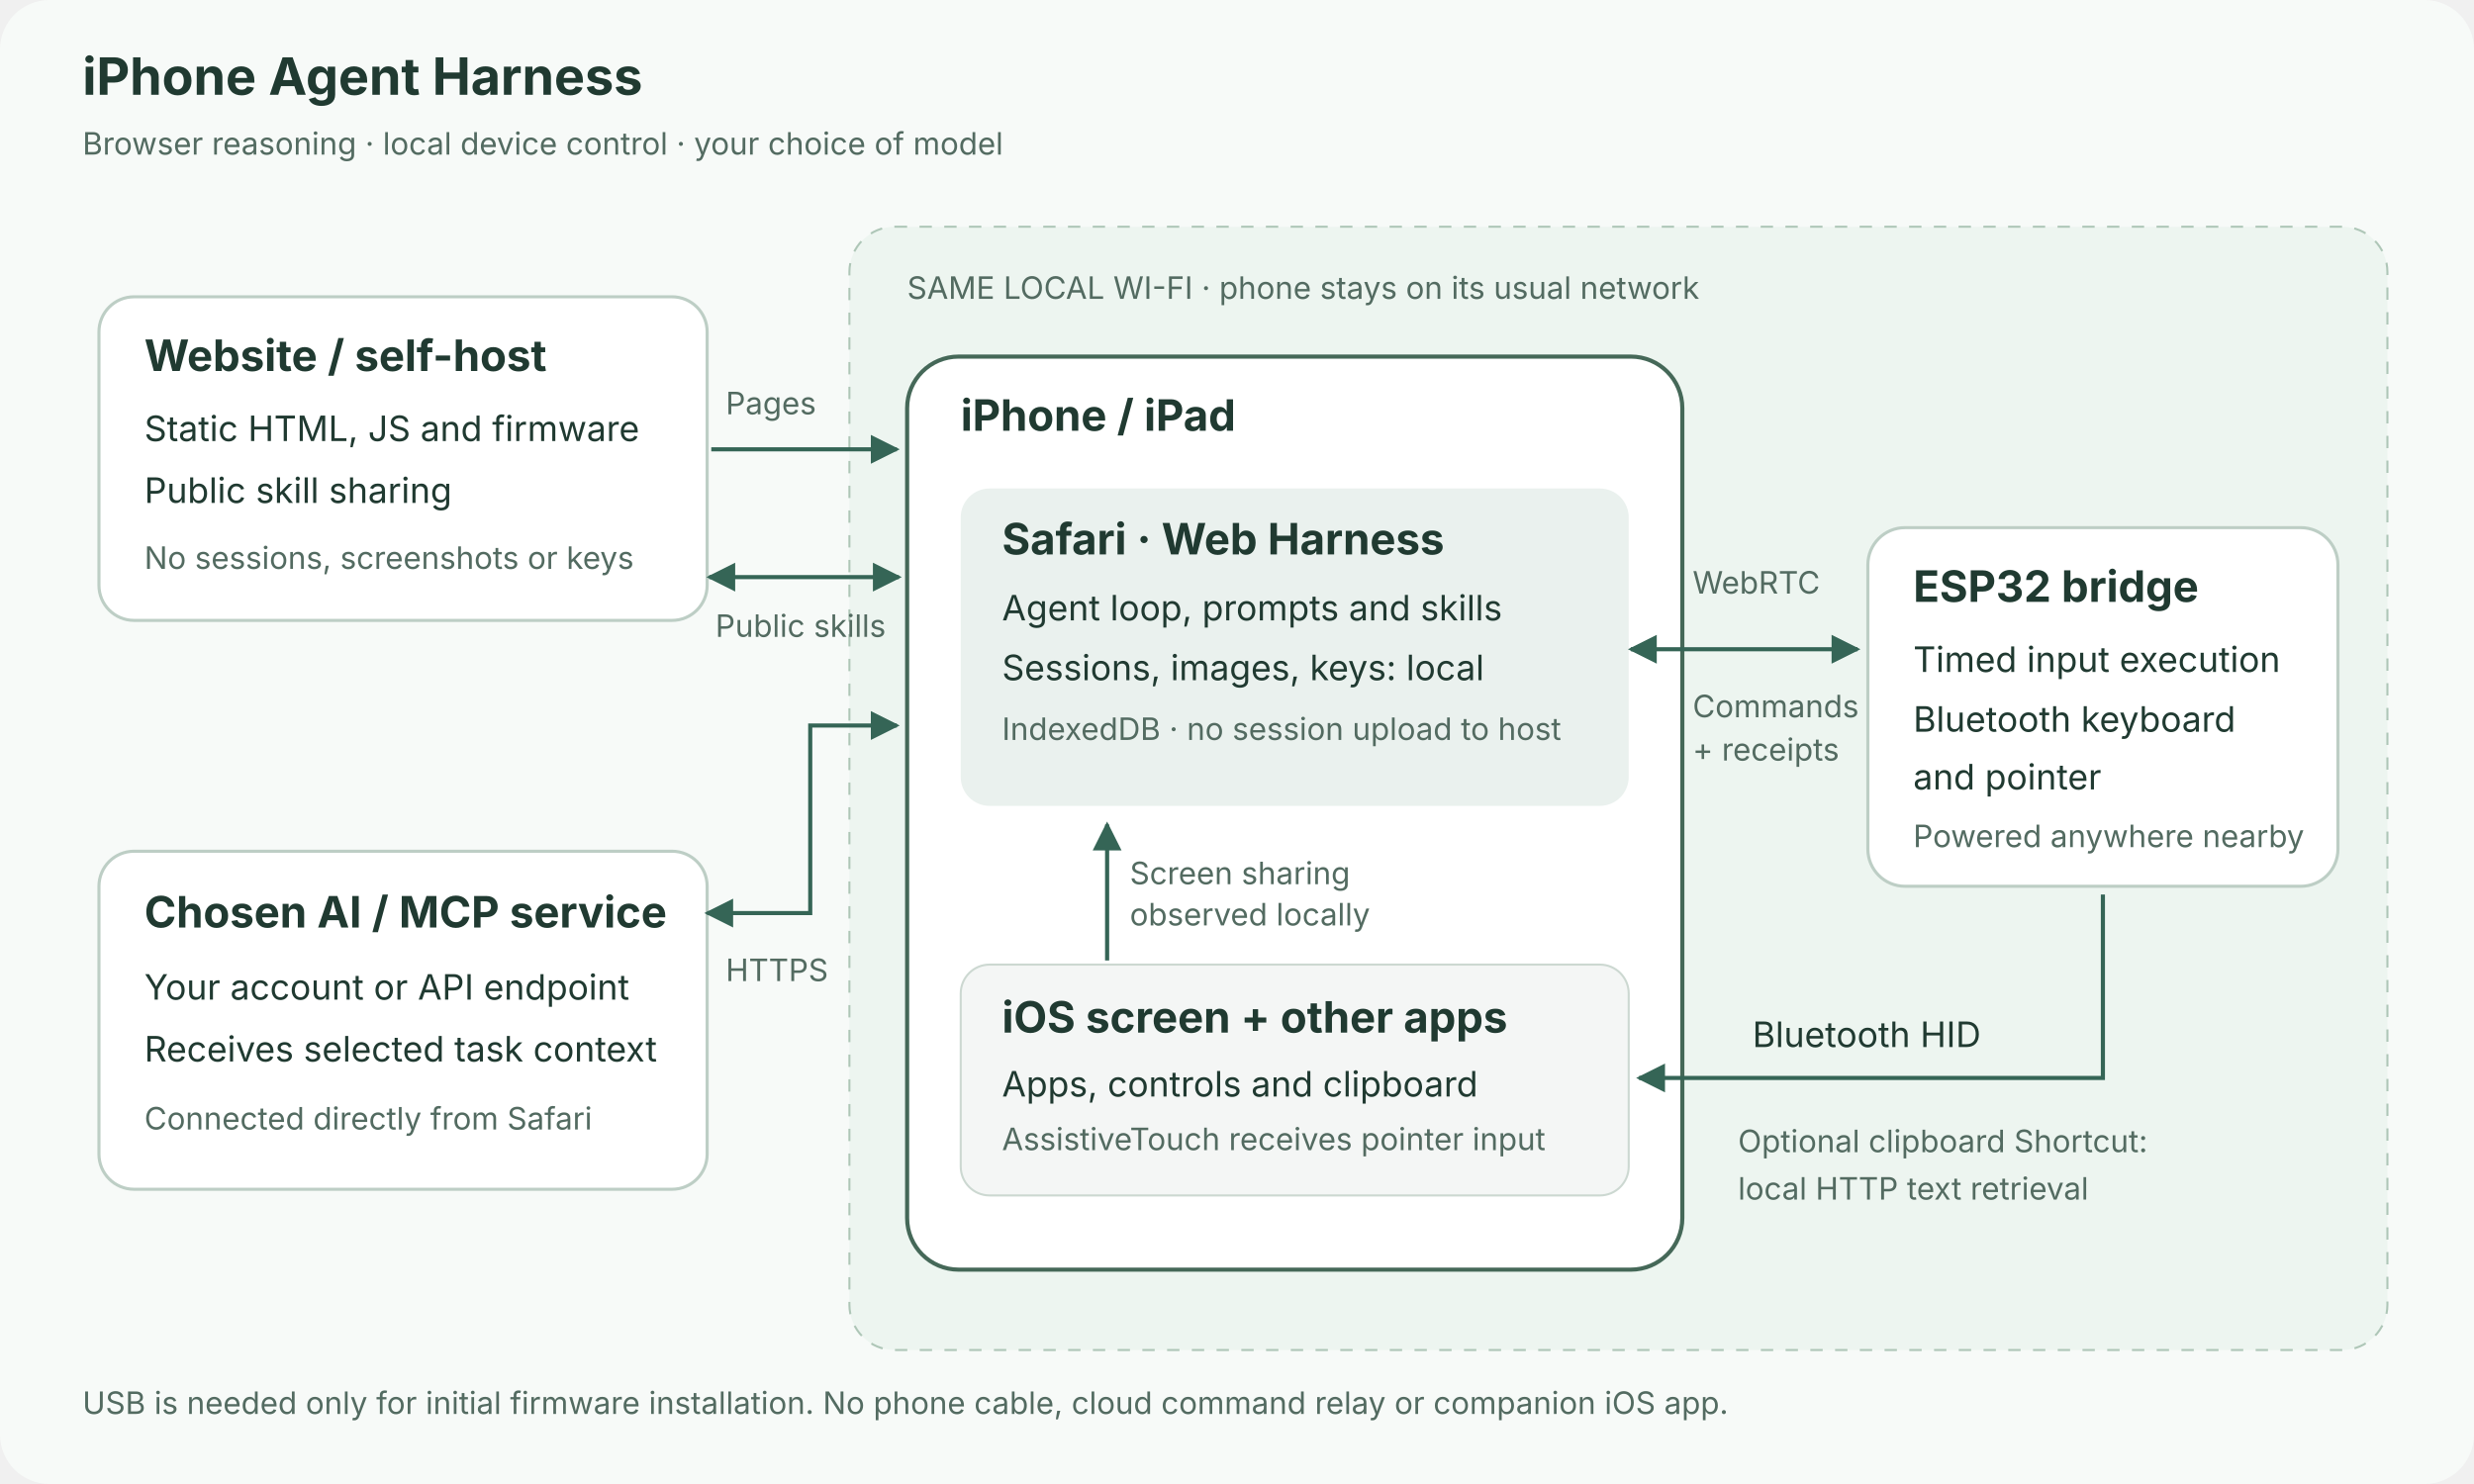
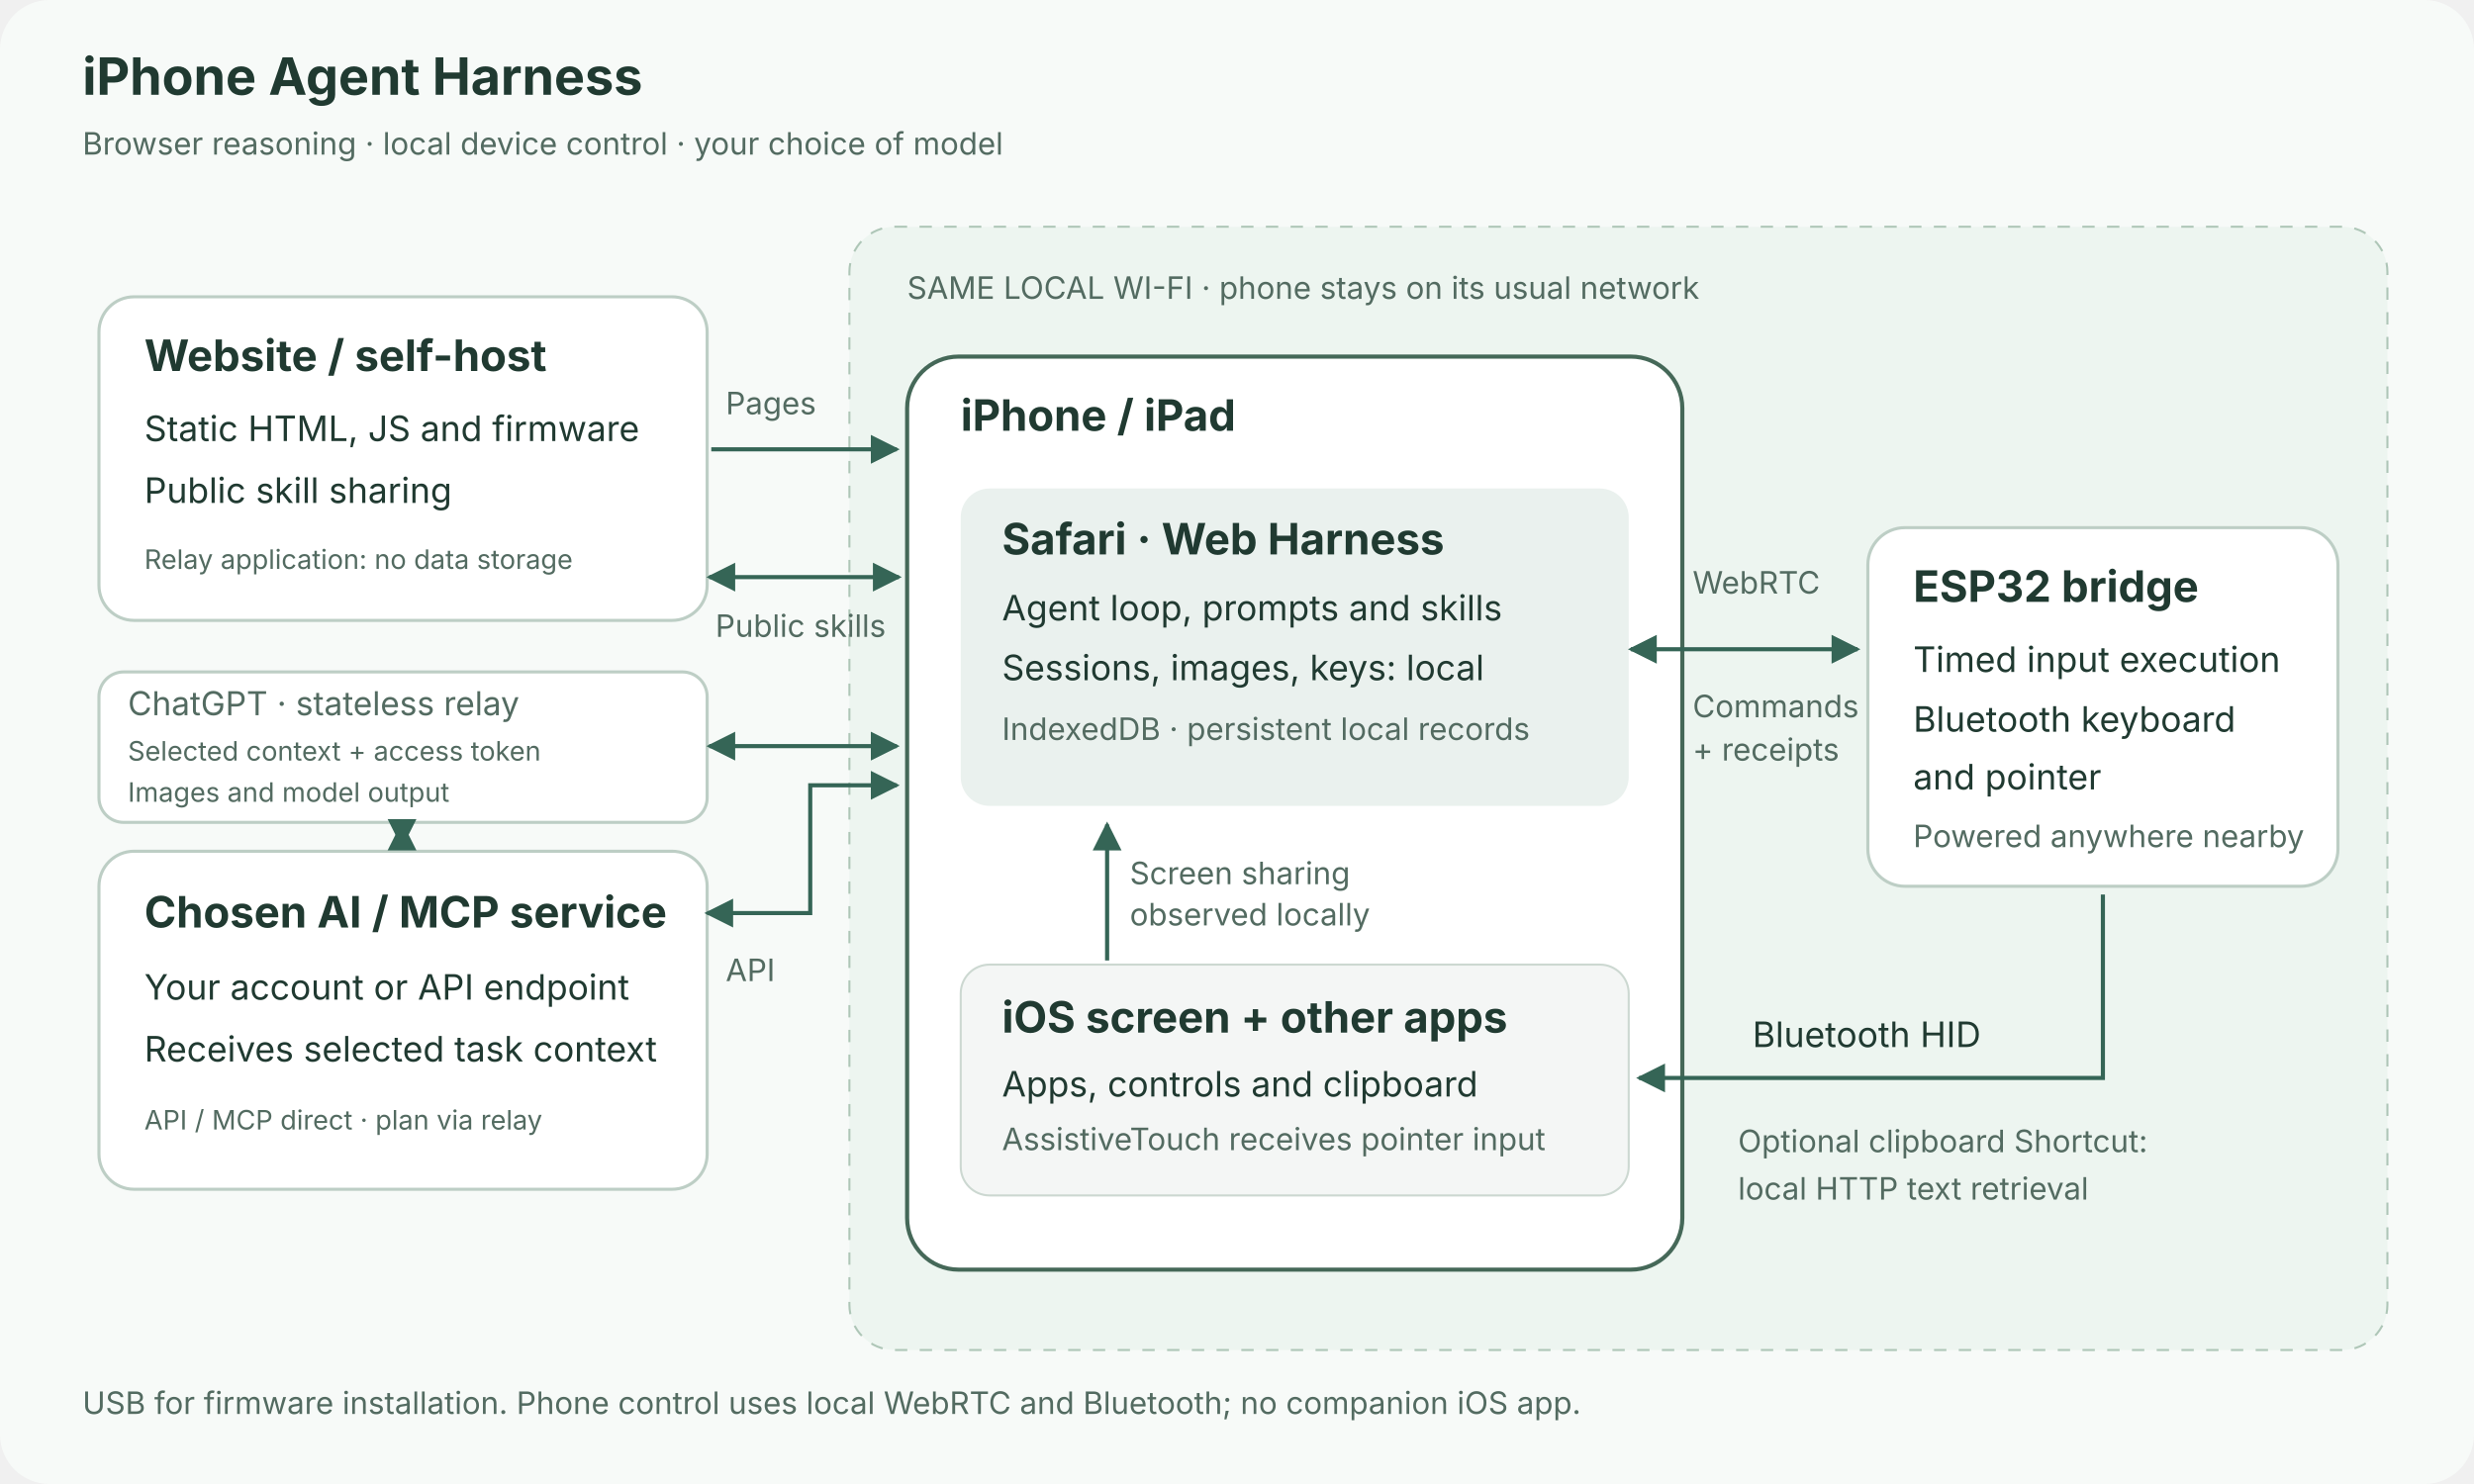
<svg xmlns="http://www.w3.org/2000/svg" width="1200" height="720" viewBox="0 0 1200 720" role="img" aria-labelledby="title desc">
  <defs>
    <marker id="arrow" viewBox="0 0 10 10" refX="9" refY="5" markerWidth="7" markerHeight="7" orient="auto-start-reverse">
      <path d="m0 0 10 5-10 5z" fill="#356556" />
    </marker>
    <style>text{font-family:system-ui,-apple-system,sans-serif;fill:#203a31}.title{font-size:25px;font-weight:700}.head{font-size:21px;font-weight:650}.body{font-size:17px}.small{font-size:15px;fill:#536b61}.box{fill:#fff;stroke:#bdcec5;stroke-width:1.5}.line{fill:none;stroke:#356556;stroke-width:2;marker-end:url(#arrow)}.both{marker-start:url(#arrow)}</style>
  </defs>
  <rect width="1200" height="720" rx="24" fill="#f7faf8" />
  <text x="40" y="46" class="title">iPhone Agent Harness</text>
  <text x="40" y="75" class="small">Browser reasoning · local device control · your choice of model</text>
  <rect x="412" y="110" width="746" height="545" rx="22" fill="#edf5f0" stroke="#aec6b7" stroke-dasharray="6 6" />
  <text x="440" y="145" class="small">SAME LOCAL WI-FI · phone stays on its usual network</text>
  <rect x="440" y="173" width="376" height="443" rx="25" fill="#fff" stroke="#456858" stroke-width="2" />
  <text x="466" y="209" class="head">iPhone / iPad</text>
  <rect x="466" y="237" width="324" height="154" rx="14" fill="#eaf1ee" />
  <text x="486" y="269" class="head">Safari · Web Harness</text>
  <text x="486" y="301" class="body">Agent loop, prompts and skills</text>
  <text x="486" y="330" class="body">Sessions, images, keys: local</text>
-   <text x="486" y="359" class="small">IndexedDB · no session upload to host</text>
+   <text x="486" y="359" class="small">IndexedDB · persistent local records</text>
  <rect x="466" y="468" width="324" height="112" rx="14" fill="#f4f6f5" stroke="#ccd8d1" />
  <text x="486" y="501" class="head">iOS screen + other apps</text>
  <text x="486" y="532" class="body">Apps, controls and clipboard</text>
  <text x="486" y="558" class="small">AssistiveTouch receives pointer input</text>
  <path class="line" d="M537 466v-66" />
  <text x="548" y="429" class="small">Screen sharing</text>
  <text x="548" y="449" class="small">observed locally</text>
  <rect x="48" y="144" width="295" height="157" rx="17" class="box" />
  <text x="70" y="180" class="head">Website / self-host</text>
  <text x="70" y="214" class="body">Static HTML, JS and firmware</text>
  <text x="70" y="244" class="body">Public skill sharing</text>
-   <text x="70" y="276" class="small">No sessions, screenshots or keys</text>
+   <text x="70" y="276" class="small" style="font-size:13px">Relay application: no data storage</text>
  <path class="line" d="M345 218h90" />
  <text x="352" y="201" class="small">Pages</text>
  <path class="line both" d="M344 280h92" />
  <text x="347" y="309" class="small">Public skills</text>
  <rect x="48" y="413" width="295" height="164" rx="17" class="box" />
  <text x="70" y="450" class="head">Chosen AI / MCP service</text>
  <text x="70" y="485" class="body">Your account or API endpoint</text>
  <text x="70" y="515" class="body">Receives selected task context</text>
-   <text x="70" y="548" class="small">Connected directly from Safari</text>
-   <path class="line both" d="M343 443h50v-91h42" />
-   <text x="352" y="476" class="small">HTTPS</text>
+   <text x="70" y="548" class="small" style="font-size:13px">API / MCP direct · plan via relay</text>
+   <path class="line both" d="M343 443h50v-62h42" />
+   <text x="352" y="476" class="small">API</text>
  <rect x="906" y="256" width="228" height="174" rx="18" class="box" />
  <text x="928" y="292" class="head">ESP32 bridge</text>
  <text x="928" y="326" class="body">Timed input execution</text>
  <text x="928" y="355" class="body">Bluetooth keyboard</text>
  <text x="928" y="383" class="body">and pointer</text>
  <text x="928" y="411" class="small">Powered anywhere nearby</text>
  <path class="line both" d="M791 315h110" />
  <text x="821" y="288" class="small">WebRTC</text>
  <text x="821" y="348" class="small">Commands</text>
  <text x="821" y="369" class="small">+ receipts</text>
  <path class="line" d="M1020 434v89H795" />
  <text x="850" y="508" class="body">Bluetooth HID</text>
  <text x="843" y="559" class="small">Optional clipboard Shortcut:</text>
  <text x="843" y="582" class="small">local HTTP text retrieval</text>
-   <text x="40" y="686" class="small">USB is needed only for initial firmware installation. No phone cable, cloud command relay or companion iOS app.</text>
+   <text x="40" y="686" class="small">USB for firmware installation. Phone control uses local WebRTC and Bluetooth; no companion iOS app.</text>
+   <rect x="48" y="326" width="295" height="73" rx="12" class="box" />
+   <path class="line both" d="M344 362h91" />
+   <path class="line both" d="M195 400v10" />
+   <text x="62" y="347" class="small" style="font-size:16px">ChatGPT · stateless relay</text>
+   <text x="62" y="369" class="small" style="font-size:13px">Selected context + access token</text>
+   <text x="62" y="389" class="small" style="font-size:13px">Images and model output</text>
</svg>
